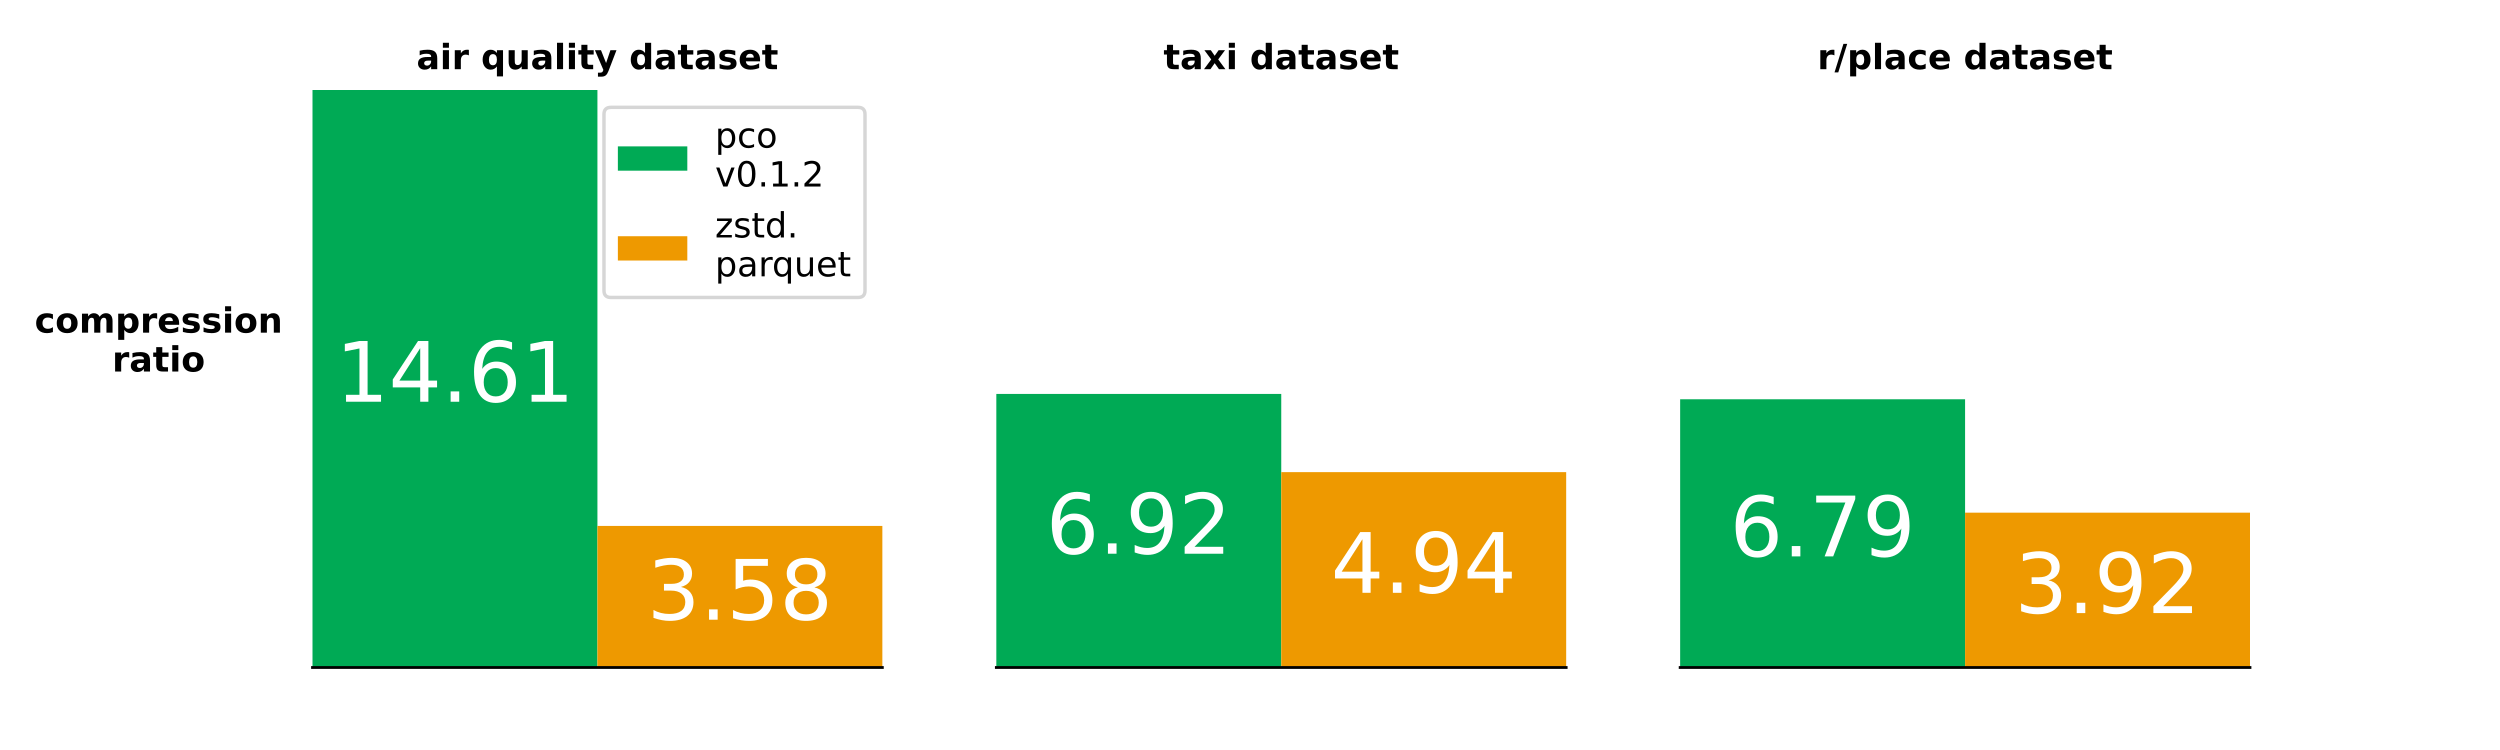
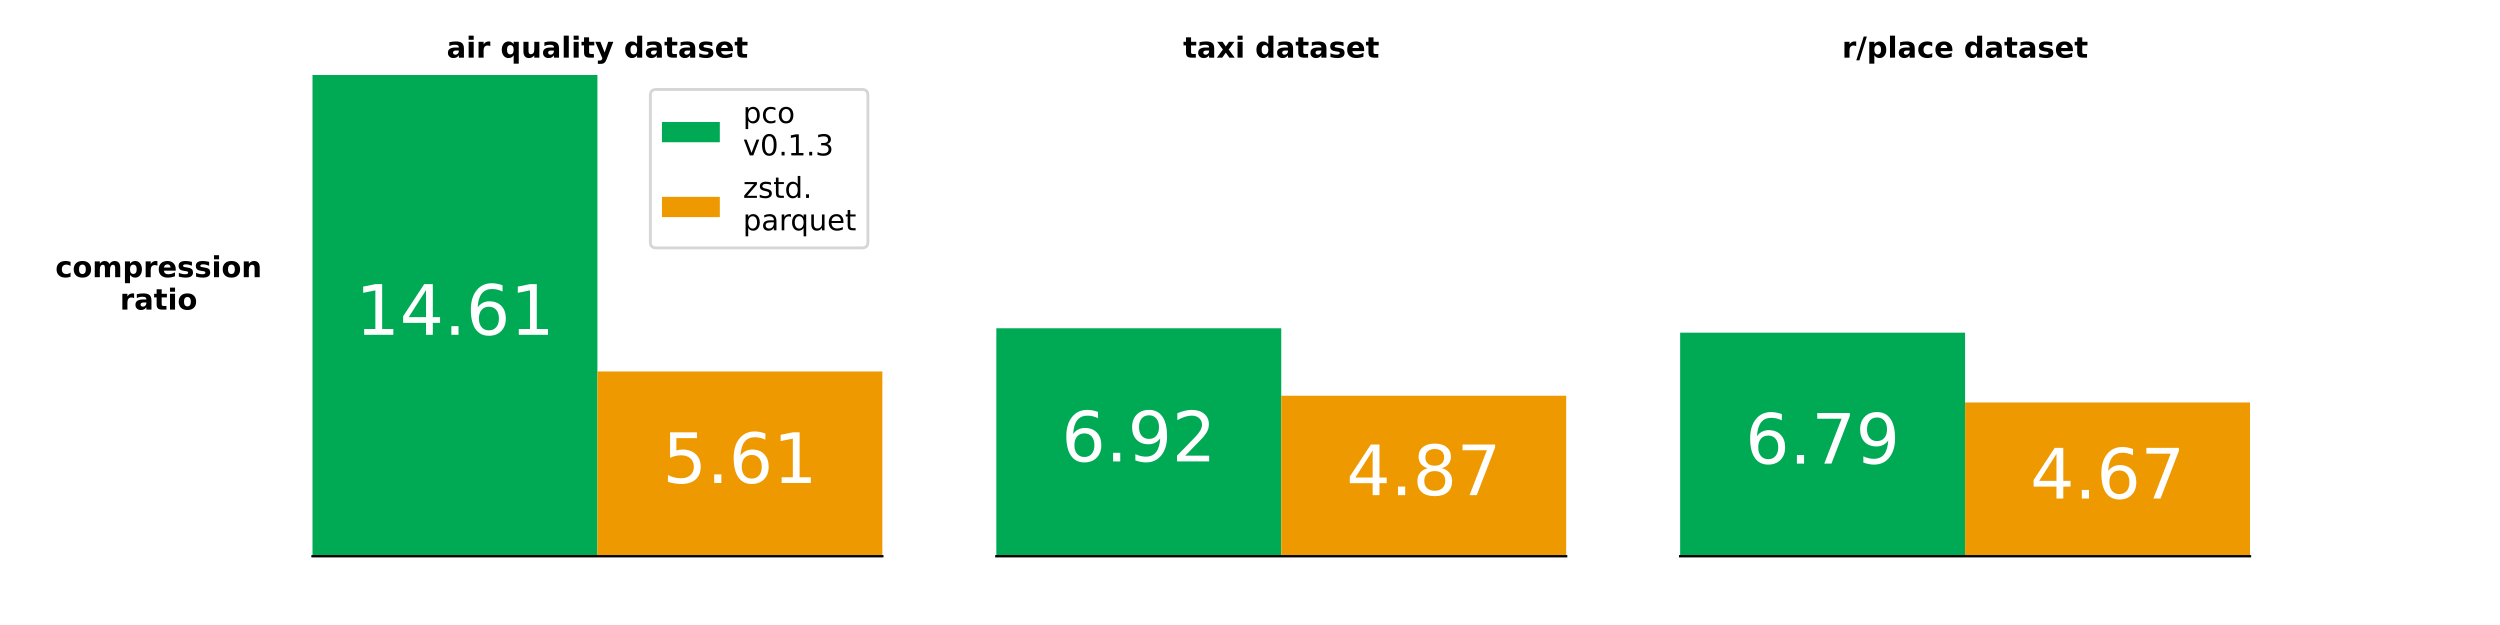
- <svg xmlns="http://www.w3.org/2000/svg" xmlns:xlink="http://www.w3.org/1999/xlink" width="960" height="288" viewBox="0 0 720 216">
+ <svg xmlns="http://www.w3.org/2000/svg" xmlns:xlink="http://www.w3.org/1999/xlink" width="1152" height="288" viewBox="0 0 864 216">
  <defs>
-     <style>*{stroke-linejoin:round;stroke-linecap:butt}</style>
+     <style>
+             *{stroke-linejoin:round;stroke-linecap:butt}
+         </style>
  </defs>
  <g id="figure_1">
-     <path id="patch_1" d="M0 216h720V0H0z" style="fill:#fff" />
+     <path id="patch_1" d="M0 216h864V0H0z" style="fill:#fff" />
    <g id="axes_1">
-       <path id="patch_2" d="M90 192.24h164.118V25.92H90z" style="fill:#fff" />
-       <path id="patch_3" d="M90 192.24h82.059V25.92H90z" clip-path="url(#pf5e86b150e)" style="fill:#0a5" />
-       <path id="patch_4" d="M172.059 192.24h82.059v-40.774h-82.06z" clip-path="url(#pf5e86b150e)" style="fill:#e90" />
+       <path id="patch_2" d="M108 192.24h196.941V25.92H108z" style="fill:#fff" />
+       <path id="patch_3" d="M108 192.24h98.47V25.92H108z" clip-path="url(#peb3104d71c)" style="fill:#0a5" />
+       <path id="patch_4" d="M206.47 192.24h98.471v-63.873h-98.47z" clip-path="url(#peb3104d71c)" style="fill:#e90" />
      <g id="matplotlib.axis_2">
        <g id="text_1">
-           <g transform="matrix(.1 0 0 -.1 9.983 95.802)">
+           <g transform="matrix(.1 0 0 -.1 19.12 95.802)">
            <defs>
              <path id="DejaVuSans-Bold-63" d="M3366 3391v-913q-228 156-458 231t-477 75q-468 0-729-273t-261-764q0-491 261-765 261-273 729-273 263 0 499 78 236 79 436 232V103Q3103 6 2833-42q-270-49-542-49-947 0-1482 486-534 486-534 1352t534 1351q535 486 1482 486 275 0 542-48t533-145z" transform="scale(.01563)" />
              <path id="DejaVuSans-Bold-6f" d="M2203 2784q-372 0-567-267t-195-770q0-503 195-771 195-267 567-267 366 0 559 267 194 268 194 771t-194 770q-193 267-559 267zm0 800q903 0 1411-488 508-487 508-1349 0-863-508-1351Q3106-91 2203-91q-906 0-1417 487-511 488-511 1351 0 862 511 1349 511 488 1417 488z" transform="scale(.01563)" />
              <path id="DejaVuSans-Bold-6d" d="M3781 2919q213 325 505 495t642 170q603 0 919-372 316-371 316-1081V0H5038v1825q3 41 4 84 2 44 2 125 0 372-110 539-109 168-353 168-318 0-492-263-173-262-180-759V0H2784v1825q0 581-100 748-100 168-356 168-322 0-497-264t-175-755V0H531v3500h1125v-512q207 296 474 446t589 150q362 0 640-175 279-175 422-490z" transform="scale(.01563)" />
              <path id="DejaVuSans-Bold-70" d="M1656 506v-1837H538v4831h1118v-512q232 306 513 451t647 145q647 0 1062-514 416-514 416-1323T3878 423Q3463-91 2816-91q-366 0-647 145-281 146-513 452zm744 2266q-359 0-552-264-192-264-192-761t192-761q193-264 552-264t548 262q190 263 190 763t-190 762q-189 263-548 263z" transform="scale(.01563)" />
              <path id="DejaVuSans-Bold-72" d="M3138 2547q-147 69-293 101-145 33-292 33-431 0-664-277-233-276-233-791V0H538v3500h1118v-575q216 344 495 501 280 158 671 158 56 0 121-5 66-4 191-20l4-1012z" transform="scale(.01563)" />
              <path id="DejaVuSans-Bold-65" d="M4031 1759v-318H1416q40-394 284-591t681-197q353 0 723 105 371 105 762 317V213Q3469 63 3072-14t-794-77q-950 0-1477 483-526 483-526 1355 0 856 517 1346 517 491 1424 491 825 0 1320-497 495-496 495-1328zm-1150 372q0 319-186 514-186 196-486 196-325 0-528-183t-253-527h1453z" transform="scale(.01563)" />
              <path id="DejaVuSans-Bold-73" d="M3272 3391v-850q-359 150-694 225-334 75-631 75-319 0-474-80-154-80-154-245 0-135 117-207 117-71 420-106l197-28q860-109 1156-359 297-250 297-785 0-559-413-841Q2681-91 1863-91q-347 0-718 55-370 55-761 164v850q335-162 686-244 352-81 714-81 329 0 494 90 166 91 166 270 0 150-114 223t-455 114l-197 25q-747 94-1047 347t-300 769q0 556 381 824 382 269 1169 269 310 0 650-47 341-46 741-146z" transform="scale(.01563)" />
              <path id="DejaVuSans-Bold-69" d="M538 3500h1118V0H538v3500zm0 1363h1118v-913H538v913z" transform="scale(.01563)" />
              <path id="DejaVuSans-Bold-6e" d="M4056 2131V0H2931v1631q0 453-20 625t-70 253q-66 110-179 171-112 61-256 61-350 0-550-271-200-270-200-748V0H538v3500h1118v-512q253 306 537 451 285 145 629 145 606 0 920-372 314-371 314-1081z" transform="scale(.01563)" />
            </defs>
            <use xlink:href="#DejaVuSans-Bold-63" />
            <use xlink:href="#DejaVuSans-Bold-6f" x="59.277" />
            <use xlink:href="#DejaVuSans-Bold-6d" x="127.979" />
            <use xlink:href="#DejaVuSans-Bold-70" x="232.178" />
            <use xlink:href="#DejaVuSans-Bold-72" x="303.76" />
            <use xlink:href="#DejaVuSans-Bold-65" x="353.076" />
            <use xlink:href="#DejaVuSans-Bold-73" x="420.898" />
            <use xlink:href="#DejaVuSans-Bold-73" x="480.42" />
            <use xlink:href="#DejaVuSans-Bold-69" x="539.941" />
            <use xlink:href="#DejaVuSans-Bold-6f" x="574.219" />
            <use xlink:href="#DejaVuSans-Bold-6e" x="642.92" />
          </g>
-           <g transform="matrix(.1 0 0 -.1 32.31 107)">
+           <g transform="matrix(.1 0 0 -.1 41.447 107)">
            <defs>
              <path id="DejaVuSans-Bold-61" d="M2106 1575q-350 0-527-119-176-118-176-350 0-212 142-333 143-120 396-120 315 0 531 226 216 227 216 568v128h-582zm1710 422V0H2688v519q-225-319-507-465-281-145-684-145-544 0-883 317-339 318-339 824 0 616 423 903 424 288 1330 288h660v87q0 266-210 389-209 124-653 124-359 0-669-72-309-72-575-216v853q360 88 722 133 363 45 725 45 947 0 1367-373 421-373 421-1214z" transform="scale(.01563)" />
              <path id="DejaVuSans-Bold-74" d="M1759 4494v-994h1154v-800H1759V1216q0-244 97-330t385-86h575V0h-960q-662 0-939 276-276 277-276 940v1484H84v800h557v994h1118z" transform="scale(.01563)" />
            </defs>
            <use xlink:href="#DejaVuSans-Bold-72" />
            <use xlink:href="#DejaVuSans-Bold-61" x="49.316" />
            <use xlink:href="#DejaVuSans-Bold-74" x="116.797" />
            <use xlink:href="#DejaVuSans-Bold-69" x="164.6" />
            <use xlink:href="#DejaVuSans-Bold-6f" x="198.877" />
          </g>
        </g>
      </g>
-       <path id="patch_5" d="M90 192.24h164.118" style="fill:none;stroke:#000;stroke-width:.8;stroke-linejoin:miter;stroke-linecap:square" />
-       <g id="text_2" style="fill:#fff" transform="matrix(.24 0 0 -.24 96.676 115.703)">
+       <path id="patch_5" d="M108 192.24h196.941" style="fill:none;stroke:#000;stroke-width:.8;stroke-linejoin:miter;stroke-linecap:square" />
+       <g id="text_2" style="fill:#fff" transform="matrix(.24 0 0 -.24 122.882 115.703)">
        <defs>
          <path id="DejaVuSans-31" d="M794 531h1031v3560L703 3866v575l1116 225h631V531h1031V0H794v531z" transform="scale(.01563)" />
          <path id="DejaVuSans-34" d="M2419 4116 825 1625h1594v2491zm-166 550h794V1625h666v-525h-666V0h-628v1100H313v609l1940 2957z" transform="scale(.01563)" />
          <path id="DejaVuSans-2e" d="M684 794h660V0H684v794z" transform="scale(.01563)" />
          <path id="DejaVuSans-36" d="M2113 2584q-425 0-674-291-248-290-248-796 0-503 248-796 249-292 674-292t673 292q248 293 248 796 0 506-248 796-248 291-673 291zm1253 1979v-575q-238 112-480 171-242 60-480 60-625 0-955-422-329-422-376-1275 184 272 462 417 279 145 613 145 703 0 1111-427 408-426 408-1160 0-719-425-1154Q2819-91 2113-91q-810 0-1238 620-428 621-428 1799 0 1106 525 1764t1409 658q238 0 480-47t505-140z" transform="scale(.01563)" />
        </defs>
        <use xlink:href="#DejaVuSans-31" />
        <use xlink:href="#DejaVuSans-34" x="63.623" />
        <use xlink:href="#DejaVuSans-2e" x="127.246" />
        <use xlink:href="#DejaVuSans-36" x="159.033" />
        <use xlink:href="#DejaVuSans-31" x="222.656" />
      </g>
-       <g id="text_3" style="fill:#fff" transform="matrix(.24 0 0 -.24 186.37 178.476)">
-         <defs>
-           <path id="DejaVuSans-33" d="M2597 2516q453-97 707-404 255-306 255-756 0-690-475-1069Q2609-91 1734-91q-293 0-604 58T488 141v609q262-153 574-231 313-78 654-78 593 0 904 234t311 681q0 413-289 645-289 233-804 233h-544v519h569q465 0 712 186t247 536q0 359-255 551-254 193-729 193-260 0-557-57-297-56-653-174v562q360 100 674 150t592 50q719 0 1137-327 419-326 419-882 0-388-222-655t-631-370z" transform="scale(.01563)" />
+       <g id="text_3" style="fill:#fff" transform="matrix(.24 0 0 -.24 228.987 166.926)">
+         <defs>
          <path id="DejaVuSans-35" d="M691 4666h2478v-532H1269V2991q137 47 274 70 138 23 276 23 781 0 1237-428 457-428 457-1159 0-753-469-1171Q2575-91 1722-91q-294 0-599 50Q819 9 494 109v635q281-153 581-228t634-75q541 0 856 284 316 284 316 772 0 487-316 771-315 285-856 285-253 0-505-56-251-56-513-175v2344z" transform="scale(.01563)" />
-           <path id="DejaVuSans-38" d="M2034 2216q-450 0-708-241-257-241-257-662 0-422 257-663 258-241 708-241t709 242q260 243 260 662 0 421-258 662-257 241-711 241zm-631 268q-406 100-633 378-226 279-226 679 0 559 398 884 399 325 1092 325 697 0 1094-325t397-884q0-400-227-679-226-278-629-378 456-106 710-416 255-309 255-755 0-679-414-1042Q2806-91 2034-91q-771 0-1186 362-414 363-414 1042 0 446 256 755 257 310 713 416zm-231 997q0-362 226-565 227-203 636-203 407 0 636 203 230 203 230 565 0 363-230 566-229 203-636 203-409 0-636-203-226-203-226-566z" transform="scale(.01563)" />
-         </defs>
-         <use xlink:href="#DejaVuSans-33" />
-         <use xlink:href="#DejaVuSans-2e" x="63.623" />
-         <use xlink:href="#DejaVuSans-35" x="95.41" />
-         <use xlink:href="#DejaVuSans-38" x="159.033" />
-       </g>
-       <g id="text_4" transform="matrix(.1 0 0 -.1 119.96 19.92)">
+         </defs>
+         <use xlink:href="#DejaVuSans-35" />
+         <use xlink:href="#DejaVuSans-2e" x="63.623" />
+         <use xlink:href="#DejaVuSans-36" x="95.41" />
+         <use xlink:href="#DejaVuSans-31" x="159.033" />
+       </g>
+       <g id="text_4" transform="matrix(.1 0 0 -.1 154.371 19.92)">
        <defs>
          <path id="DejaVuSans-Bold-71" d="M2181 2772q-356 0-545-263-189-262-189-762t189-763q189-262 545-262 360 0 549 262 189 263 189 763t-189 762q-189 263-549 263zm738-2266q-231-309-510-453-278-144-643-144-647 0-1063 514-415 515-415 1324t415 1320q416 511 1063 511 365 0 643-144 279-143 510-453v519h1125v-4831H2919V506z" transform="scale(.01563)" />
          <path id="DejaVuSans-Bold-75" d="M500 1363v2137h1125v-350q0-284-3-714t-3-573q0-422 22-608t75-271q68-109 179-169 111-59 255-59 350 0 550 269t200 747v1728h1119V0H2900v506q-253-306-536-452-283-145-623-145-607 0-924 372T500 1363z" transform="scale(.01563)" />
          <path id="DejaVuSans-Bold-6c" d="M538 4863h1118V0H538v4863z" transform="scale(.01563)" />
          <path id="DejaVuSans-Bold-79" d="M78 3500h1119l941-2375 800 2375h1118L2584-331q-221-585-517-817-295-233-779-233H641v734h350q284 0 413 91 130 90 202 325l32 97L78 3500z" transform="scale(.01563)" />
          <path id="DejaVuSans-Bold-64" d="M2919 2988v1875h1125V0H2919v506q-231-309-510-453-278-144-643-144-647 0-1063 514-415 515-415 1324t415 1323q416 514 1063 514 362 0 642-145t511-451zM2181 722q360 0 549 262 189 263 189 763t-189 762q-189 263-549 263-356 0-545-263-189-262-189-762t189-763q189-262 545-262z" transform="scale(.01563)" />
        </defs>
        <use xlink:href="#DejaVuSans-Bold-61" />
        <use xlink:href="#DejaVuSans-Bold-69" x="67.48" />
        <use xlink:href="#DejaVuSans-Bold-72" x="101.758" />
        <use xlink:href="#DejaVuSans-Bold-20" x="151.074" />
        <use xlink:href="#DejaVuSans-Bold-71" x="185.889" />
        <use xlink:href="#DejaVuSans-Bold-75" x="257.471" />
        <use xlink:href="#DejaVuSans-Bold-61" x="328.662" />
        <use xlink:href="#DejaVuSans-Bold-6c" x="396.143" />
        <use xlink:href="#DejaVuSans-Bold-69" x="430.42" />
        <use xlink:href="#DejaVuSans-Bold-74" x="464.697" />
        <use xlink:href="#DejaVuSans-Bold-79" x="512.5" />
        <use xlink:href="#DejaVuSans-Bold-20" x="577.686" />
        <use xlink:href="#DejaVuSans-Bold-64" x="612.5" />
        <use xlink:href="#DejaVuSans-Bold-61" x="684.082" />
        <use xlink:href="#DejaVuSans-Bold-74" x="751.563" />
        <use xlink:href="#DejaVuSans-Bold-61" x="799.365" />
        <use xlink:href="#DejaVuSans-Bold-73" x="866.846" />
        <use xlink:href="#DejaVuSans-Bold-65" x="926.367" />
        <use xlink:href="#DejaVuSans-Bold-74" x="994.189" />
      </g>
      <g id="legend_1">
-         <path id="patch_6" d="M175.946 85.672h71.172q2 0 2-2V32.92q0-2-2-2h-71.172q-2 0-2 2v50.752q0 2 2 2z" style="fill:#fff;opacity:.8;stroke:#ccc;stroke-linejoin:miter" />
-         <path id="patch_7" d="M177.946 49.157h20v-7h-20z" style="fill:#0a5" />
+         <path id="patch_6" d="M226.77 85.672h71.171q2 0 2-2V32.92q0-2-2-2H226.77q-2 0-2 2v50.752q0 2 2 2z" style="fill:#fff;opacity:.8;stroke:#ccc;stroke-linejoin:miter" />
+         <path id="patch_7" d="M228.77 49.157h20v-7h-20z" style="fill:#0a5" />
        <g id="text_5">
-           <g transform="matrix(.1 0 0 -.1 205.946 42.518)">
+           <g transform="matrix(.1 0 0 -.1 256.77 42.518)">
            <defs>
              <path id="DejaVuSans-70" d="M1159 525v-1856H581v4831h578v-531q182 312 458 463 277 152 661 152 638 0 1036-506 399-506 399-1331T3314 415Q2916-91 2278-91q-384 0-661 152-276 152-458 464zm1957 1222q0 634-261 995t-717 361q-457 0-718-361t-261-995q0-634 261-995t718-361q456 0 717 361t261 995z" transform="scale(.01563)" />
              <path id="DejaVuSans-63" d="M3122 3366v-538q-244 135-489 202t-495 67q-560 0-870-355-309-354-309-995t309-996q310-354 870-354 250 0 495 67t489 202V134Q2881 22 2623-34q-257-57-548-57-791 0-1257 497-465 497-465 1341 0 856 470 1346 471 491 1290 491 265 0 518-55 253-54 491-163z" transform="scale(.01563)" />
              <path id="DejaVuSans-6f" d="M1959 3097q-462 0-731-361t-269-989q0-628 267-989 268-361 733-361 460 0 728 362 269 363 269 988 0 622-269 986-268 364-728 364zm0 487q750 0 1178-488 429-487 429-1349 0-859-429-1349Q2709-91 1959-91q-753 0-1180 489-426 490-426 1349 0 862 426 1349 427 488 1180 488z" transform="scale(.01563)" />
            </defs>
            <use xlink:href="#DejaVuSans-70" />
            <use xlink:href="#DejaVuSans-63" x="63.477" />
            <use xlink:href="#DejaVuSans-6f" x="118.457" />
          </g>
-           <g transform="matrix(.1 0 0 -.1 205.946 53.716)">
+           <g transform="matrix(.1 0 0 -.1 256.77 53.716)">
            <defs>
              <path id="DejaVuSans-76" d="M191 3500h609L1894 563l1094 2937h609L2284 0h-781L191 3500z" transform="scale(.01563)" />
              <path id="DejaVuSans-30" d="M2034 4250q-487 0-733-480-245-479-245-1442 0-959 245-1439 246-480 733-480 491 0 736 480 246 480 246 1439 0 963-246 1442-245 480-736 480zm0 500q785 0 1199-621 414-620 414-1801 0-1178-414-1799Q2819-91 2034-91q-784 0-1198 620-414 621-414 1799 0 1181 414 1801 414 621 1198 621z" transform="scale(.01563)" />
-               <path id="DejaVuSans-32" d="M1228 531h2203V0H469v531q359 372 979 998 621 627 780 809 303 340 423 576 121 236 121 464 0 372-261 606-261 235-680 235-297 0-627-103-329-103-704-313v638q381 153 712 231 332 78 607 78 725 0 1156-363 431-362 431-968 0-288-108-546-107-257-392-607-78-91-497-524-418-433-1181-1211z" transform="scale(.01563)" />
+               <path id="DejaVuSans-33" d="M2597 2516q453-97 707-404 255-306 255-756 0-690-475-1069Q2609-91 1734-91q-293 0-604 58T488 141v609q262-153 574-231 313-78 654-78 593 0 904 234t311 681q0 413-289 645-289 233-804 233h-544v519h569q465 0 712 186t247 536q0 359-255 551-254 193-729 193-260 0-557-57-297-56-653-174v562q360 100 674 150t592 50q719 0 1137-327 419-326 419-882 0-388-222-655t-631-370z" transform="scale(.01563)" />
            </defs>
            <use xlink:href="#DejaVuSans-76" />
            <use xlink:href="#DejaVuSans-30" x="59.18" />
            <use xlink:href="#DejaVuSans-2e" x="122.803" />
            <use xlink:href="#DejaVuSans-31" x="154.59" />
            <use xlink:href="#DejaVuSans-2e" x="218.213" />
-             <use xlink:href="#DejaVuSans-32" x="250" />
+             <use xlink:href="#DejaVuSans-33" x="250" />
          </g>
        </g>
-         <path id="patch_8" d="M177.946 75.033h20v-7h-20z" style="fill:#e90" />
+         <path id="patch_8" d="M228.77 75.033h20v-7h-20z" style="fill:#e90" />
        <g id="text_6">
-           <g transform="matrix(.1 0 0 -.1 205.946 68.394)">
+           <g transform="matrix(.1 0 0 -.1 256.77 68.394)">
            <defs>
              <path id="DejaVuSans-7a" d="M353 3500h2731v-525L922 459h2162V0H275v525l2163 2516H353v459z" transform="scale(.01563)" />
              <path id="DejaVuSans-73" d="M2834 3397v-544q-243 125-506 187-262 63-544 63-428 0-642-131t-214-394q0-200 153-314t616-217l197-44q612-131 870-370t258-667q0-488-386-773Q2250-91 1575-91q-281 0-586 55T347 128v594q319-166 628-249 309-82 613-82 406 0 624 139 219 139 219 392 0 234-158 359-157 125-692 241l-200 47q-534 112-772 345-237 233-237 639 0 494 350 762 350 269 994 269 318 0 599-47 282-46 519-140z" transform="scale(.01563)" />
              <path id="DejaVuSans-74" d="M1172 4494v-994h1184v-447H1172V1153q0-428 117-550t477-122h590V0h-590q-666 0-919 248-253 249-253 905v1900H172v447h422v994h578z" transform="scale(.01563)" />
              <path id="DejaVuSans-64" d="M2906 2969v1894h575V0h-575v525q-181-312-458-464-276-152-664-152-634 0-1033 506-398 507-398 1332t398 1331q399 506 1033 506 388 0 664-152 277-151 458-463zM947 1747q0-634 261-995t717-361q456 0 718 361 263 361 263 995t-263 995q-262 361-718 361t-717-361q-261-361-261-995z" transform="scale(.01563)" />
            </defs>
            <use xlink:href="#DejaVuSans-7a" />
            <use xlink:href="#DejaVuSans-73" x="52.49" />
            <use xlink:href="#DejaVuSans-74" x="104.59" />
            <use xlink:href="#DejaVuSans-64" x="143.799" />
            <use xlink:href="#DejaVuSans-2e" x="207.275" />
          </g>
-           <g transform="matrix(.1 0 0 -.1 205.946 79.592)">
+           <g transform="matrix(.1 0 0 -.1 256.77 79.592)">
            <defs>
              <path id="DejaVuSans-61" d="M2194 1759q-697 0-966-159t-269-544q0-306 202-486 202-179 548-179 479 0 768 339t289 901v128h-572zm1147 238V0h-575v531q-197-318-491-470T1556-91q-537 0-855 302-317 302-317 808 0 590 395 890 396 300 1180 300h807v57q0 397-261 614t-733 217q-300 0-585-72-284-72-546-216v532q315 122 612 182 297 61 578 61 760 0 1135-394 375-393 375-1193z" transform="scale(.01563)" />
              <path id="DejaVuSans-72" d="M2631 2963q-97 56-211 82-114 27-251 27-488 0-749-317t-261-911V0H581v3500h578v-544q182 319 472 473 291 155 707 155 59 0 131-8 72-7 159-23l3-590z" transform="scale(.01563)" />
              <path id="DejaVuSans-71" d="M947 1747q0-634 261-995t717-361q456 0 718 361 263 361 263 995t-263 995q-262 361-718 361t-717-361q-261-361-261-995zM2906 525q-181-312-458-464-276-152-664-152-634 0-1033 506-398 507-398 1332t398 1331q399 506 1033 506 388 0 664-152 277-151 458-463v531h575v-4831h-575V525z" transform="scale(.01563)" />
              <path id="DejaVuSans-75" d="M544 1381v2119h575V1403q0-497 193-746 194-248 582-248 465 0 735 297 271 297 271 810v1984h575V0h-575v538q-209-319-486-474-276-155-642-155-603 0-916 375-312 375-312 1097zm1447 2203z" transform="scale(.01563)" />
              <path id="DejaVuSans-65" d="M3597 1894v-281H953q38-594 358-905t892-311q331 0 642 81t618 244V178Q3153 47 2828-22t-659-69q-838 0-1327 487-489 488-489 1320 0 859 464 1363 464 505 1252 505 706 0 1117-455 411-454 411-1235zm-575 169q-6 471-264 752-258 282-683 282-481 0-770-272t-333-766l2050 4z" transform="scale(.01563)" />
            </defs>
            <use xlink:href="#DejaVuSans-70" />
            <use xlink:href="#DejaVuSans-61" x="63.477" />
            <use xlink:href="#DejaVuSans-72" x="124.756" />
            <use xlink:href="#DejaVuSans-71" x="164.119" />
            <use xlink:href="#DejaVuSans-75" x="227.596" />
            <use xlink:href="#DejaVuSans-65" x="290.975" />
            <use xlink:href="#DejaVuSans-74" x="352.498" />
          </g>
        </g>
      </g>
    </g>
    <g id="axes_2">
-       <path id="patch_9" d="M286.941 192.24H451.06V25.92H286.94z" style="fill:#fff" />
-       <path id="patch_10" d="M286.941 192.24H369v-78.784h-82.059z" clip-path="url(#pa8b94958c9)" style="fill:#0a5" />
-       <path id="patch_11" d="M369 192.24h82.059v-56.258H369z" clip-path="url(#pa8b94958c9)" style="fill:#e90" />
-       <path id="patch_12" d="M286.941 192.24H451.06" style="fill:none;stroke:#000;stroke-width:.8;stroke-linejoin:miter;stroke-linecap:square" />
-       <g id="text_7" style="fill:#fff" transform="matrix(.24 0 0 -.24 301.252 159.47)">
+       <path id="patch_9" d="M344.33 192.24h196.94V25.92H344.33z" style="fill:#fff" />
+       <path id="patch_10" d="M344.33 192.24h98.47v-78.784h-98.47z" clip-path="url(#pa85c0be493)" style="fill:#0a5" />
+       <path id="patch_11" d="M442.8 192.24h98.47v-55.472H442.8z" clip-path="url(#pa85c0be493)" style="fill:#e90" />
+       <path id="patch_12" d="M344.33 192.24h196.94" style="fill:none;stroke:#000;stroke-width:.8;stroke-linejoin:miter;stroke-linecap:square" />
+       <g id="text_7" style="fill:#fff" transform="matrix(.24 0 0 -.24 366.846 159.47)">
        <defs>
          <path id="DejaVuSans-39" d="M703 97v575q238-113 481-172 244-59 479-59 625 0 954 420 330 420 377 1277-181-269-460-413-278-144-615-144-700 0-1108 423-408 424-408 1159 0 718 425 1152 425 435 1131 435 810 0 1236-621 427-620 427-1801 0-1103-524-1761Q2575-91 1691-91q-238 0-482 47Q966 3 703 97zm1256 1978q425 0 673 290 249 291 249 798 0 503-249 795-248 292-673 292t-673-292q-248-292-248-795 0-507 248-798 248-290 673-290z" transform="scale(.01563)" />
+           <path id="DejaVuSans-32" d="M1228 531h2203V0H469v531q359 372 979 998 621 627 780 809 303 340 423 576 121 236 121 464 0 372-261 606-261 235-680 235-297 0-627-103-329-103-704-313v638q381 153 712 231 332 78 607 78 725 0 1156-363 431-362 431-968 0-288-108-546-107-257-392-607-78-91-497-524-418-433-1181-1211z" transform="scale(.01563)" />
        </defs>
        <use xlink:href="#DejaVuSans-36" />
        <use xlink:href="#DejaVuSans-2e" x="63.623" />
        <use xlink:href="#DejaVuSans-39" x="95.41" />
        <use xlink:href="#DejaVuSans-32" x="159.033" />
      </g>
-       <g id="text_8" style="fill:#fff" transform="matrix(.24 0 0 -.24 383.31 170.733)">
+       <g id="text_8" style="fill:#fff" transform="matrix(.24 0 0 -.24 465.317 171.126)">
+         <defs>
+           <path id="DejaVuSans-38" d="M2034 2216q-450 0-708-241-257-241-257-662 0-422 257-663 258-241 708-241t709 242q260 243 260 662 0 421-258 662-257 241-711 241zm-631 268q-406 100-633 378-226 279-226 679 0 559 398 884 399 325 1092 325 697 0 1094-325t397-884q0-400-227-679-226-278-629-378 456-106 710-416 255-309 255-755 0-679-414-1042Q2806-91 2034-91q-771 0-1186 362-414 363-414 1042 0 446 256 755 257 310 713 416zm-231 997q0-362 226-565 227-203 636-203 407 0 636 203 230 203 230 565 0 363-230 566-229 203-636 203-409 0-636-203-226-203-226-566z" transform="scale(.01563)" />
+           <path id="DejaVuSans-37" d="M525 4666h3000v-269L1831 0h-659l1594 4134H525v532z" transform="scale(.01563)" />
+         </defs>
        <use xlink:href="#DejaVuSans-34" />
        <use xlink:href="#DejaVuSans-2e" x="63.623" />
-         <use xlink:href="#DejaVuSans-39" x="95.41" />
-         <use xlink:href="#DejaVuSans-34" x="159.033" />
-       </g>
-       <g id="text_9" transform="matrix(.1 0 0 -.1 335.082 19.92)">
+         <use xlink:href="#DejaVuSans-38" x="95.41" />
+         <use xlink:href="#DejaVuSans-37" x="159.033" />
+       </g>
+       <g id="text_9" transform="matrix(.1 0 0 -.1 408.882 19.92)">
        <defs>
          <path id="DejaVuSans-Bold-78" d="M1422 1791 159 3500h1185l715-1037 725 1037h1185L2706 1797 4031 0H2847l-788 1106L1281 0H97l1325 1791z" transform="scale(.01563)" />
        </defs>
        <use xlink:href="#DejaVuSans-Bold-74" />
        <use xlink:href="#DejaVuSans-Bold-61" x="47.803" />
        <use xlink:href="#DejaVuSans-Bold-78" x="115.283" />
        <use xlink:href="#DejaVuSans-Bold-69" x="179.785" />
        <use xlink:href="#DejaVuSans-Bold-20" x="214.063" />
        <use xlink:href="#DejaVuSans-Bold-64" x="248.877" />
        <use xlink:href="#DejaVuSans-Bold-61" x="320.459" />
        <use xlink:href="#DejaVuSans-Bold-74" x="387.939" />
        <use xlink:href="#DejaVuSans-Bold-61" x="435.742" />
        <use xlink:href="#DejaVuSans-Bold-73" x="503.223" />
        <use xlink:href="#DejaVuSans-Bold-65" x="562.744" />
        <use xlink:href="#DejaVuSans-Bold-74" x="630.566" />
      </g>
    </g>
    <g id="axes_3">
-       <path id="patch_13" d="M483.882 192.24H648V25.92H483.882z" style="fill:#fff" />
-       <path id="patch_14" d="M483.882 192.24h82.06v-77.243h-82.06z" clip-path="url(#pcd4e8c90a0)" style="fill:#0a5" />
-       <path id="patch_15" d="M565.941 192.24H648v-44.586h-82.059z" clip-path="url(#pcd4e8c90a0)" style="fill:#e90" />
-       <path id="patch_16" d="M483.882 192.24H648" style="fill:none;stroke:#000;stroke-width:.8;stroke-linejoin:miter;stroke-linecap:square" />
-       <g id="text_10" style="fill:#fff" transform="matrix(.24 0 0 -.24 498.193 160.241)">
-         <defs>
-           <path id="DejaVuSans-37" d="M525 4666h3000v-269L1831 0h-659l1594 4134H525v532z" transform="scale(.01563)" />
-         </defs>
+       <path id="patch_13" d="M580.659 192.24H777.6V25.92H580.659z" style="fill:#fff" />
+       <path id="patch_14" d="M580.659 192.24h98.47v-77.272h-98.47z" clip-path="url(#pc8d8cf25a0)" style="fill:#0a5" />
+       <path id="patch_15" d="M679.13 192.24h98.47v-53.142h-98.47z" clip-path="url(#pc8d8cf25a0)" style="fill:#e90" />
+       <path id="patch_16" d="M580.659 192.24H777.6" style="fill:none;stroke:#000;stroke-width:.8;stroke-linejoin:miter;stroke-linecap:square" />
+       <g id="text_10" style="fill:#fff" transform="matrix(.24 0 0 -.24 603.175 160.226)">
        <use xlink:href="#DejaVuSans-36" />
        <use xlink:href="#DejaVuSans-2e" x="63.623" />
        <use xlink:href="#DejaVuSans-37" x="95.41" />
        <use xlink:href="#DejaVuSans-39" x="159.033" />
      </g>
-       <g id="text_11" style="fill:#fff" transform="matrix(.24 0 0 -.24 580.252 176.57)">
-         <use xlink:href="#DejaVuSans-33" />
-         <use xlink:href="#DejaVuSans-2e" x="63.623" />
-         <use xlink:href="#DejaVuSans-39" x="95.41" />
-         <use xlink:href="#DejaVuSans-32" x="159.033" />
-       </g>
-       <g id="text_12" transform="matrix(.1 0 0 -.1 523.411 19.92)">
+       <g id="text_11" style="fill:#fff" transform="matrix(.24 0 0 -.24 701.646 172.292)">
+         <use xlink:href="#DejaVuSans-34" />
+         <use xlink:href="#DejaVuSans-2e" x="63.623" />
+         <use xlink:href="#DejaVuSans-36" x="95.41" />
+         <use xlink:href="#DejaVuSans-37" x="159.033" />
+       </g>
+       <g id="text_12" transform="matrix(.1 0 0 -.1 636.6 19.92)">
        <defs>
          <path id="DejaVuSans-Bold-2f" d="M1644 4666h694L691-594H0l1644 5260z" transform="scale(.01563)" />
        </defs>
        <use xlink:href="#DejaVuSans-Bold-72" />
        <use xlink:href="#DejaVuSans-Bold-2f" x="49.316" />
        <use xlink:href="#DejaVuSans-Bold-70" x="85.84" />
        <use xlink:href="#DejaVuSans-Bold-6c" x="157.422" />
        <use xlink:href="#DejaVuSans-Bold-61" x="191.699" />
        <use xlink:href="#DejaVuSans-Bold-63" x="259.18" />
        <use xlink:href="#DejaVuSans-Bold-65" x="318.457" />
        <use xlink:href="#DejaVuSans-Bold-20" x="386.279" />
        <use xlink:href="#DejaVuSans-Bold-64" x="421.094" />
        <use xlink:href="#DejaVuSans-Bold-61" x="492.676" />
        <use xlink:href="#DejaVuSans-Bold-74" x="560.156" />
        <use xlink:href="#DejaVuSans-Bold-61" x="607.959" />
        <use xlink:href="#DejaVuSans-Bold-73" x="675.439" />
        <use xlink:href="#DejaVuSans-Bold-65" x="734.961" />
        <use xlink:href="#DejaVuSans-Bold-74" x="802.783" />
      </g>
    </g>
  </g>
  <defs>
-     <clipPath id="pf5e86b150e">
-       <path d="M90 25.92h164.118v166.32H90z" />
+     <clipPath id="peb3104d71c">
+       <path d="M108 25.92h196.941v166.32H108z" />
    </clipPath>
-     <clipPath id="pa8b94958c9">
-       <path d="M286.941 25.92h164.118v166.32H286.941z" />
+     <clipPath id="pa85c0be493">
+       <path d="M344.329 25.92H541.27v166.32H344.329z" />
    </clipPath>
-     <clipPath id="pcd4e8c90a0">
-       <path d="M483.882 25.92H648v166.32H483.882z" />
+     <clipPath id="pc8d8cf25a0">
+       <path d="M580.659 25.92H777.6v166.32H580.659z" />
    </clipPath>
  </defs>
</svg>
